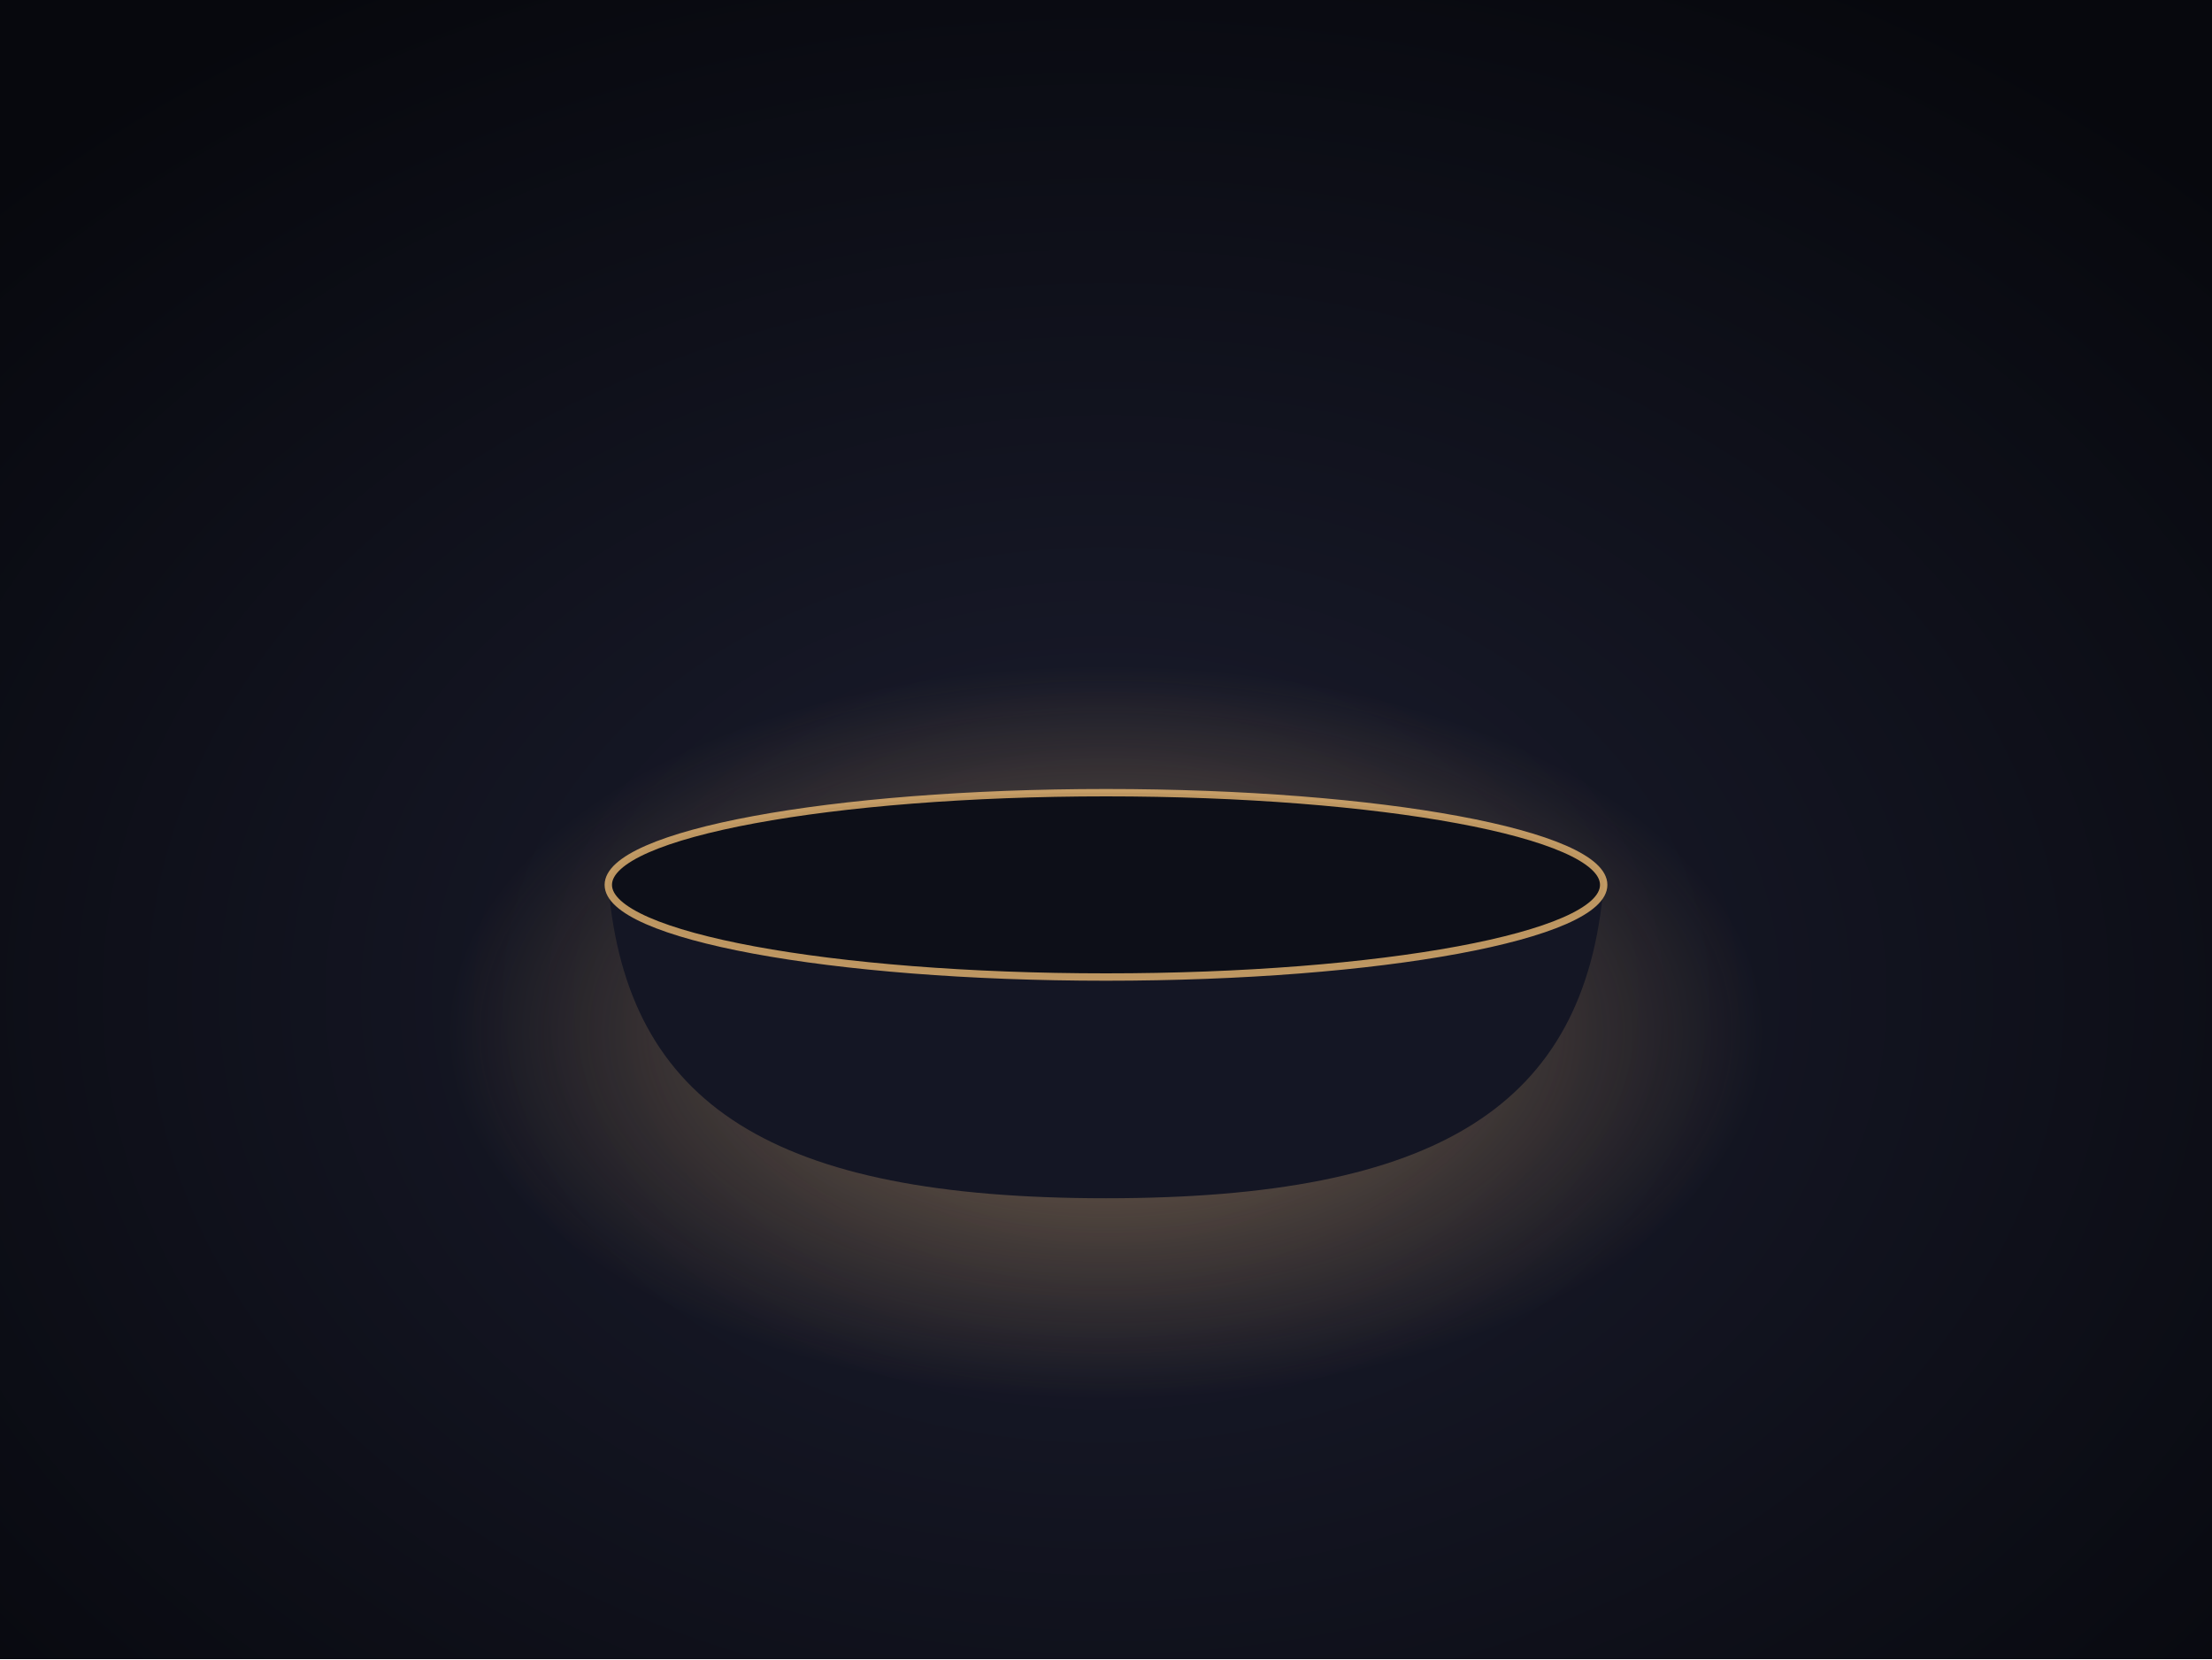
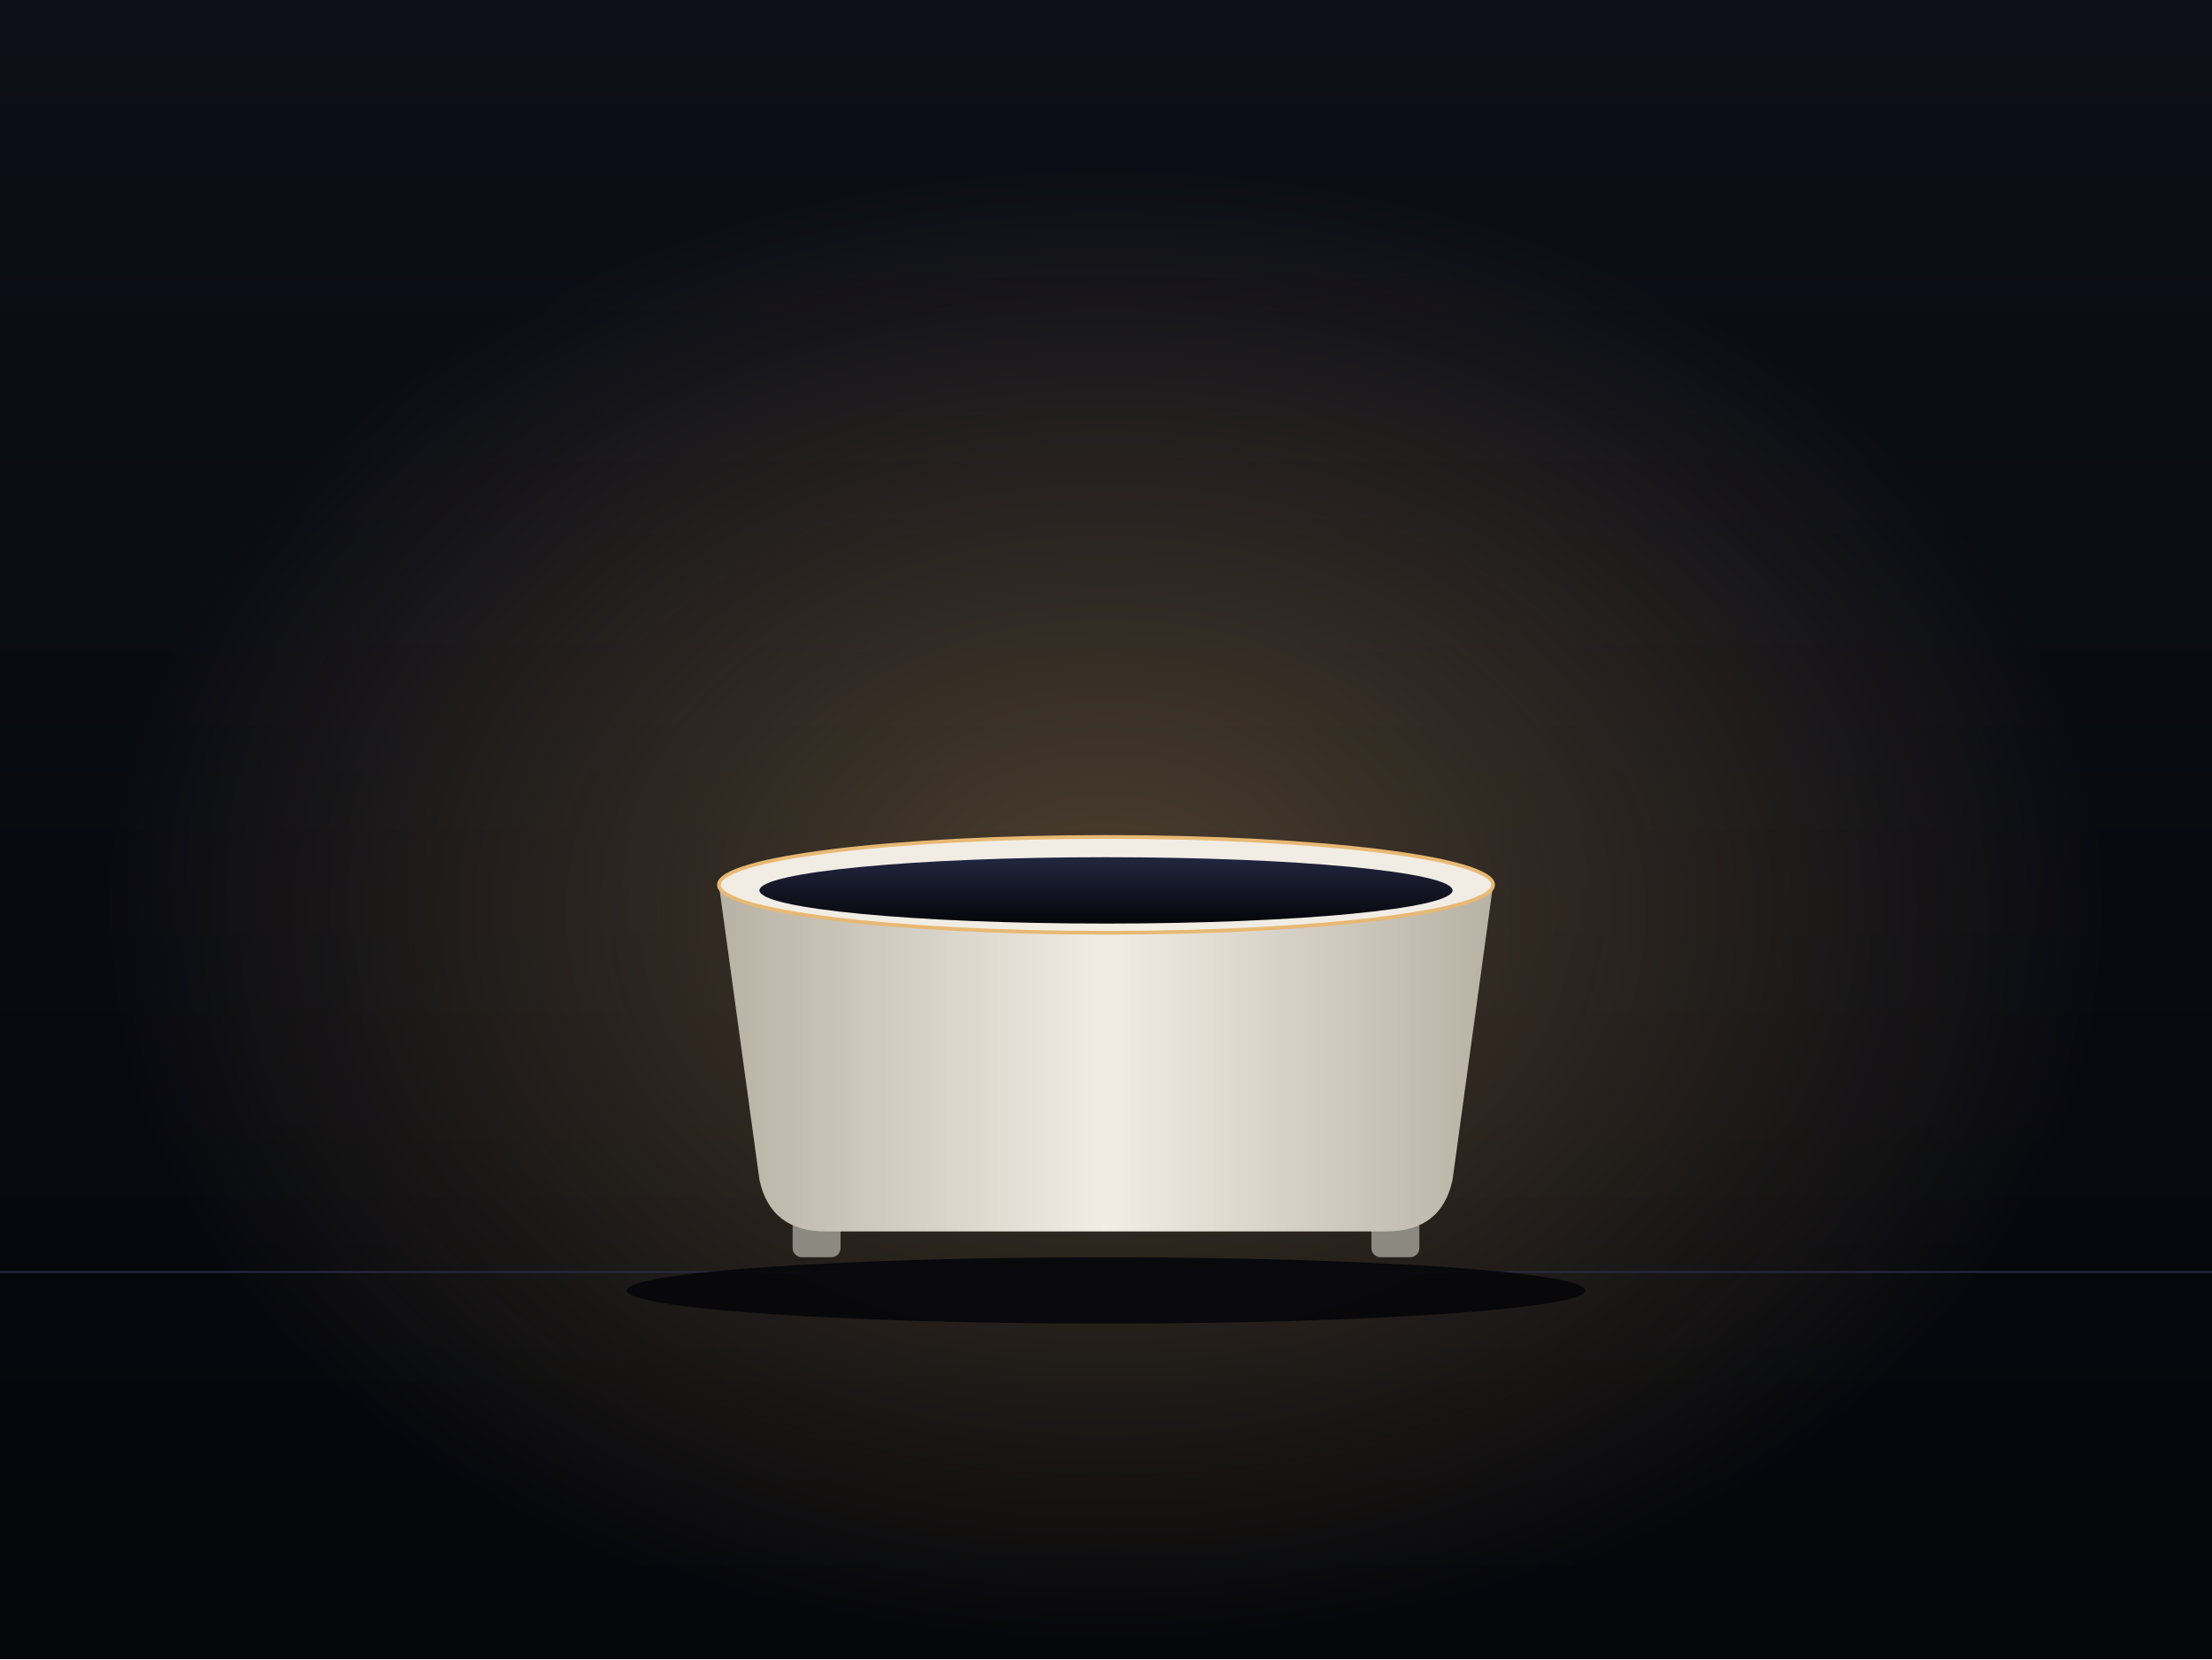
<svg xmlns="http://www.w3.org/2000/svg" viewBox="0 0 1200 900" width="1200" height="900">
  <defs>
-     <radialGradient id="g" cx="50%" cy="60%" r="70%">
-       <stop offset="0" stop-color="#1C1E30" />
-       <stop offset="1" stop-color="#07080D" />
-     </radialGradient>
-     <radialGradient id="a" cx="50%" cy="50%" r="50%">
-       <stop offset="0" stop-color="#E8B873" stop-opacity="0.5" />
+     <linearGradient id="bg" x1="0" y1="0" x2="0" y2="1">
+       <stop offset="0" stop-color="#0D0F18" />
+       <stop offset="1" stop-color="#05060A" />
+     </linearGradient>
+     <radialGradient id="g" cx="0.5" cy="0.55" r="0.45">
+       <stop offset="0" stop-color="#E8B873" stop-opacity="0.3" />
      <stop offset="1" stop-color="#E8B873" stop-opacity="0" />
    </radialGradient>
+     <linearGradient id="b" x1="0" x2="1">
+       <stop offset="0" stop-color="#B8B2A4" />
+       <stop offset="0.5" stop-color="#F1EDE5" />
+       <stop offset="1" stop-color="#B8B2A4" />
+     </linearGradient>
+     <linearGradient id="w" x1="0" y1="0" x2="0" y2="1">
+       <stop offset="0" stop-color="#222640" />
+       <stop offset="1" stop-color="#05060A" />
+     </linearGradient>
  </defs>
+   <rect width="1200" height="900" fill="url(#bg)" />
  <rect width="1200" height="900" fill="url(#g)" />
-   <ellipse cx="600" cy="560" rx="360" ry="200" fill="url(#a)" />
-   <path d="M330 480 C340 600 420 650 600 650 C780 650 860 600 870 480 Z" fill="#141624" />
-   <ellipse cx="600" cy="480" rx="270" ry="50" fill="#0D0F18" stroke="#E8B873" stroke-opacity="0.8" stroke-width="4" />
+   <line x1="0" y1="690" x2="1200" y2="690" stroke="#26293E" />
+   <ellipse cx="600" cy="700" rx="260" ry="18" fill="#05060A" opacity="0.9" />
+   <rect x="430" y="660" width="26" height="22" rx="5" fill="#8C8A80" />
+   <rect x="744" y="660" width="26" height="22" rx="5" fill="#8C8A80" />
+   <path d="M 390 480 L 412 640 Q 418 668 448 668 L 752 668 Q 782 668 788 640 L 810 480 Z" fill="url(#b)" />
+   <ellipse cx="600" cy="480" rx="210" ry="26" fill="#F1EDE5" />
+   <ellipse cx="600" cy="483" rx="188" ry="18" fill="url(#w)" />
+   <ellipse cx="600" cy="480" rx="210" ry="26" fill="none" stroke="#E8B873" stroke-width="2" />
</svg>
